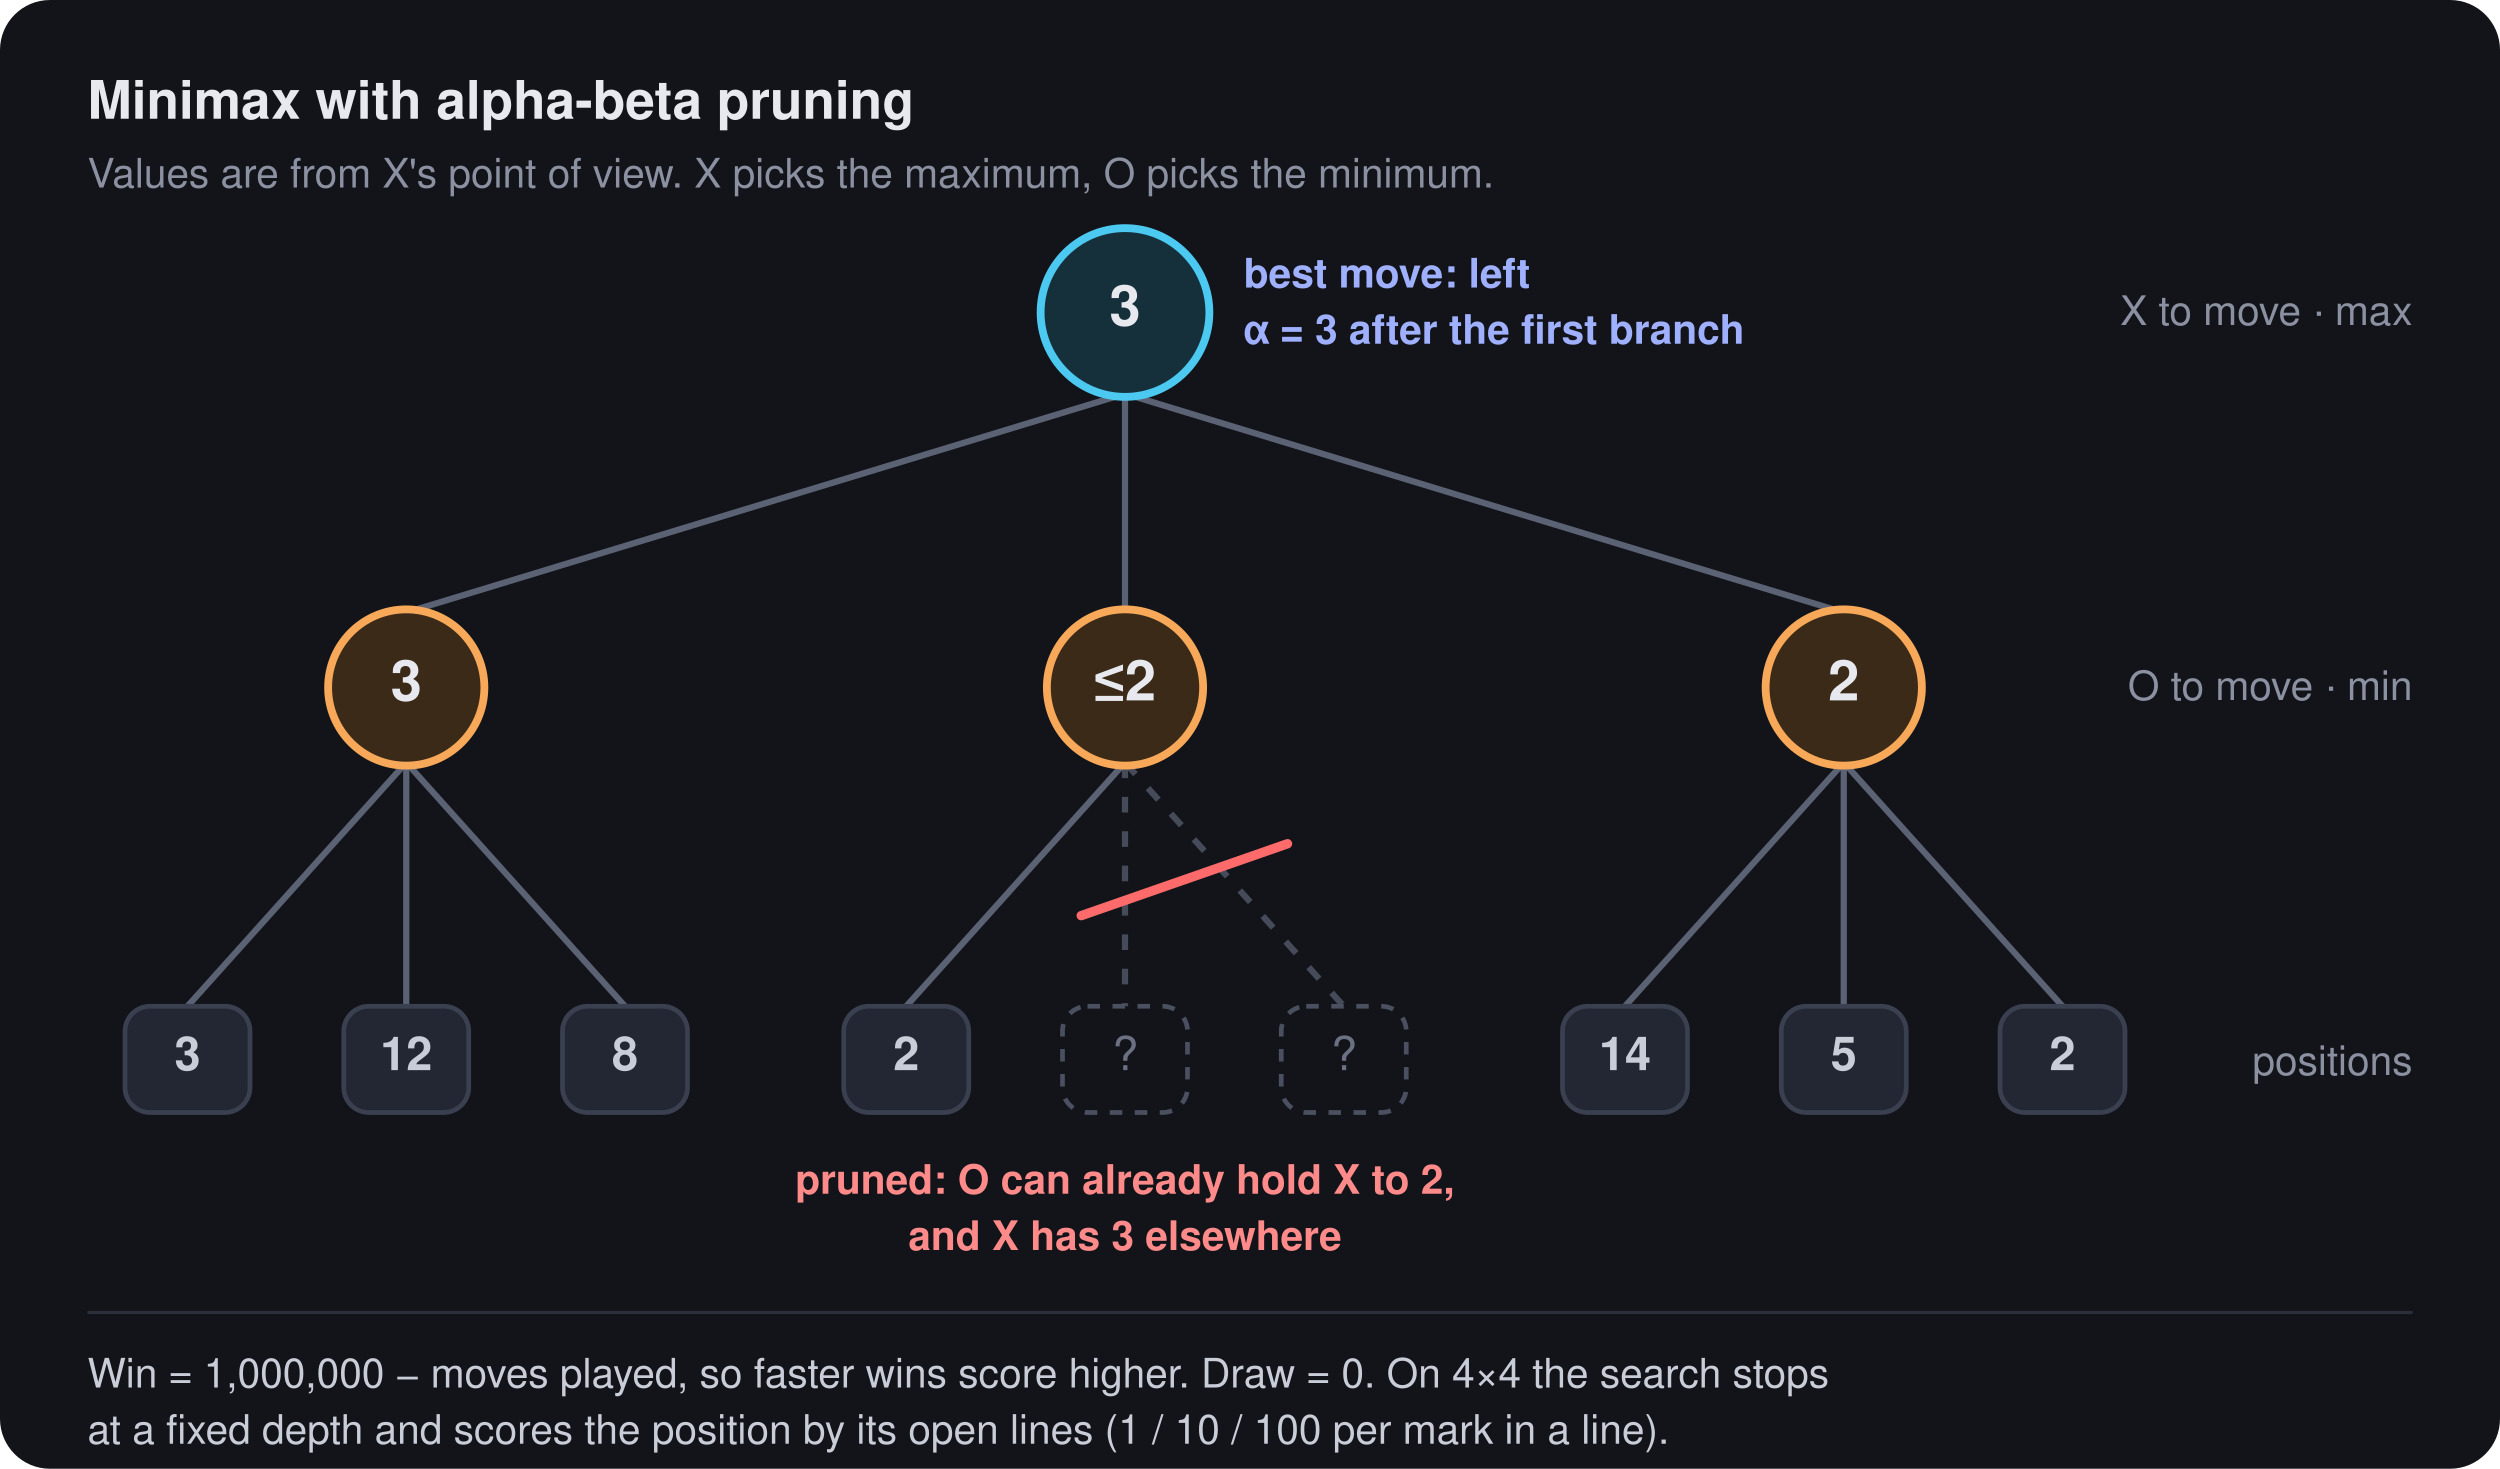
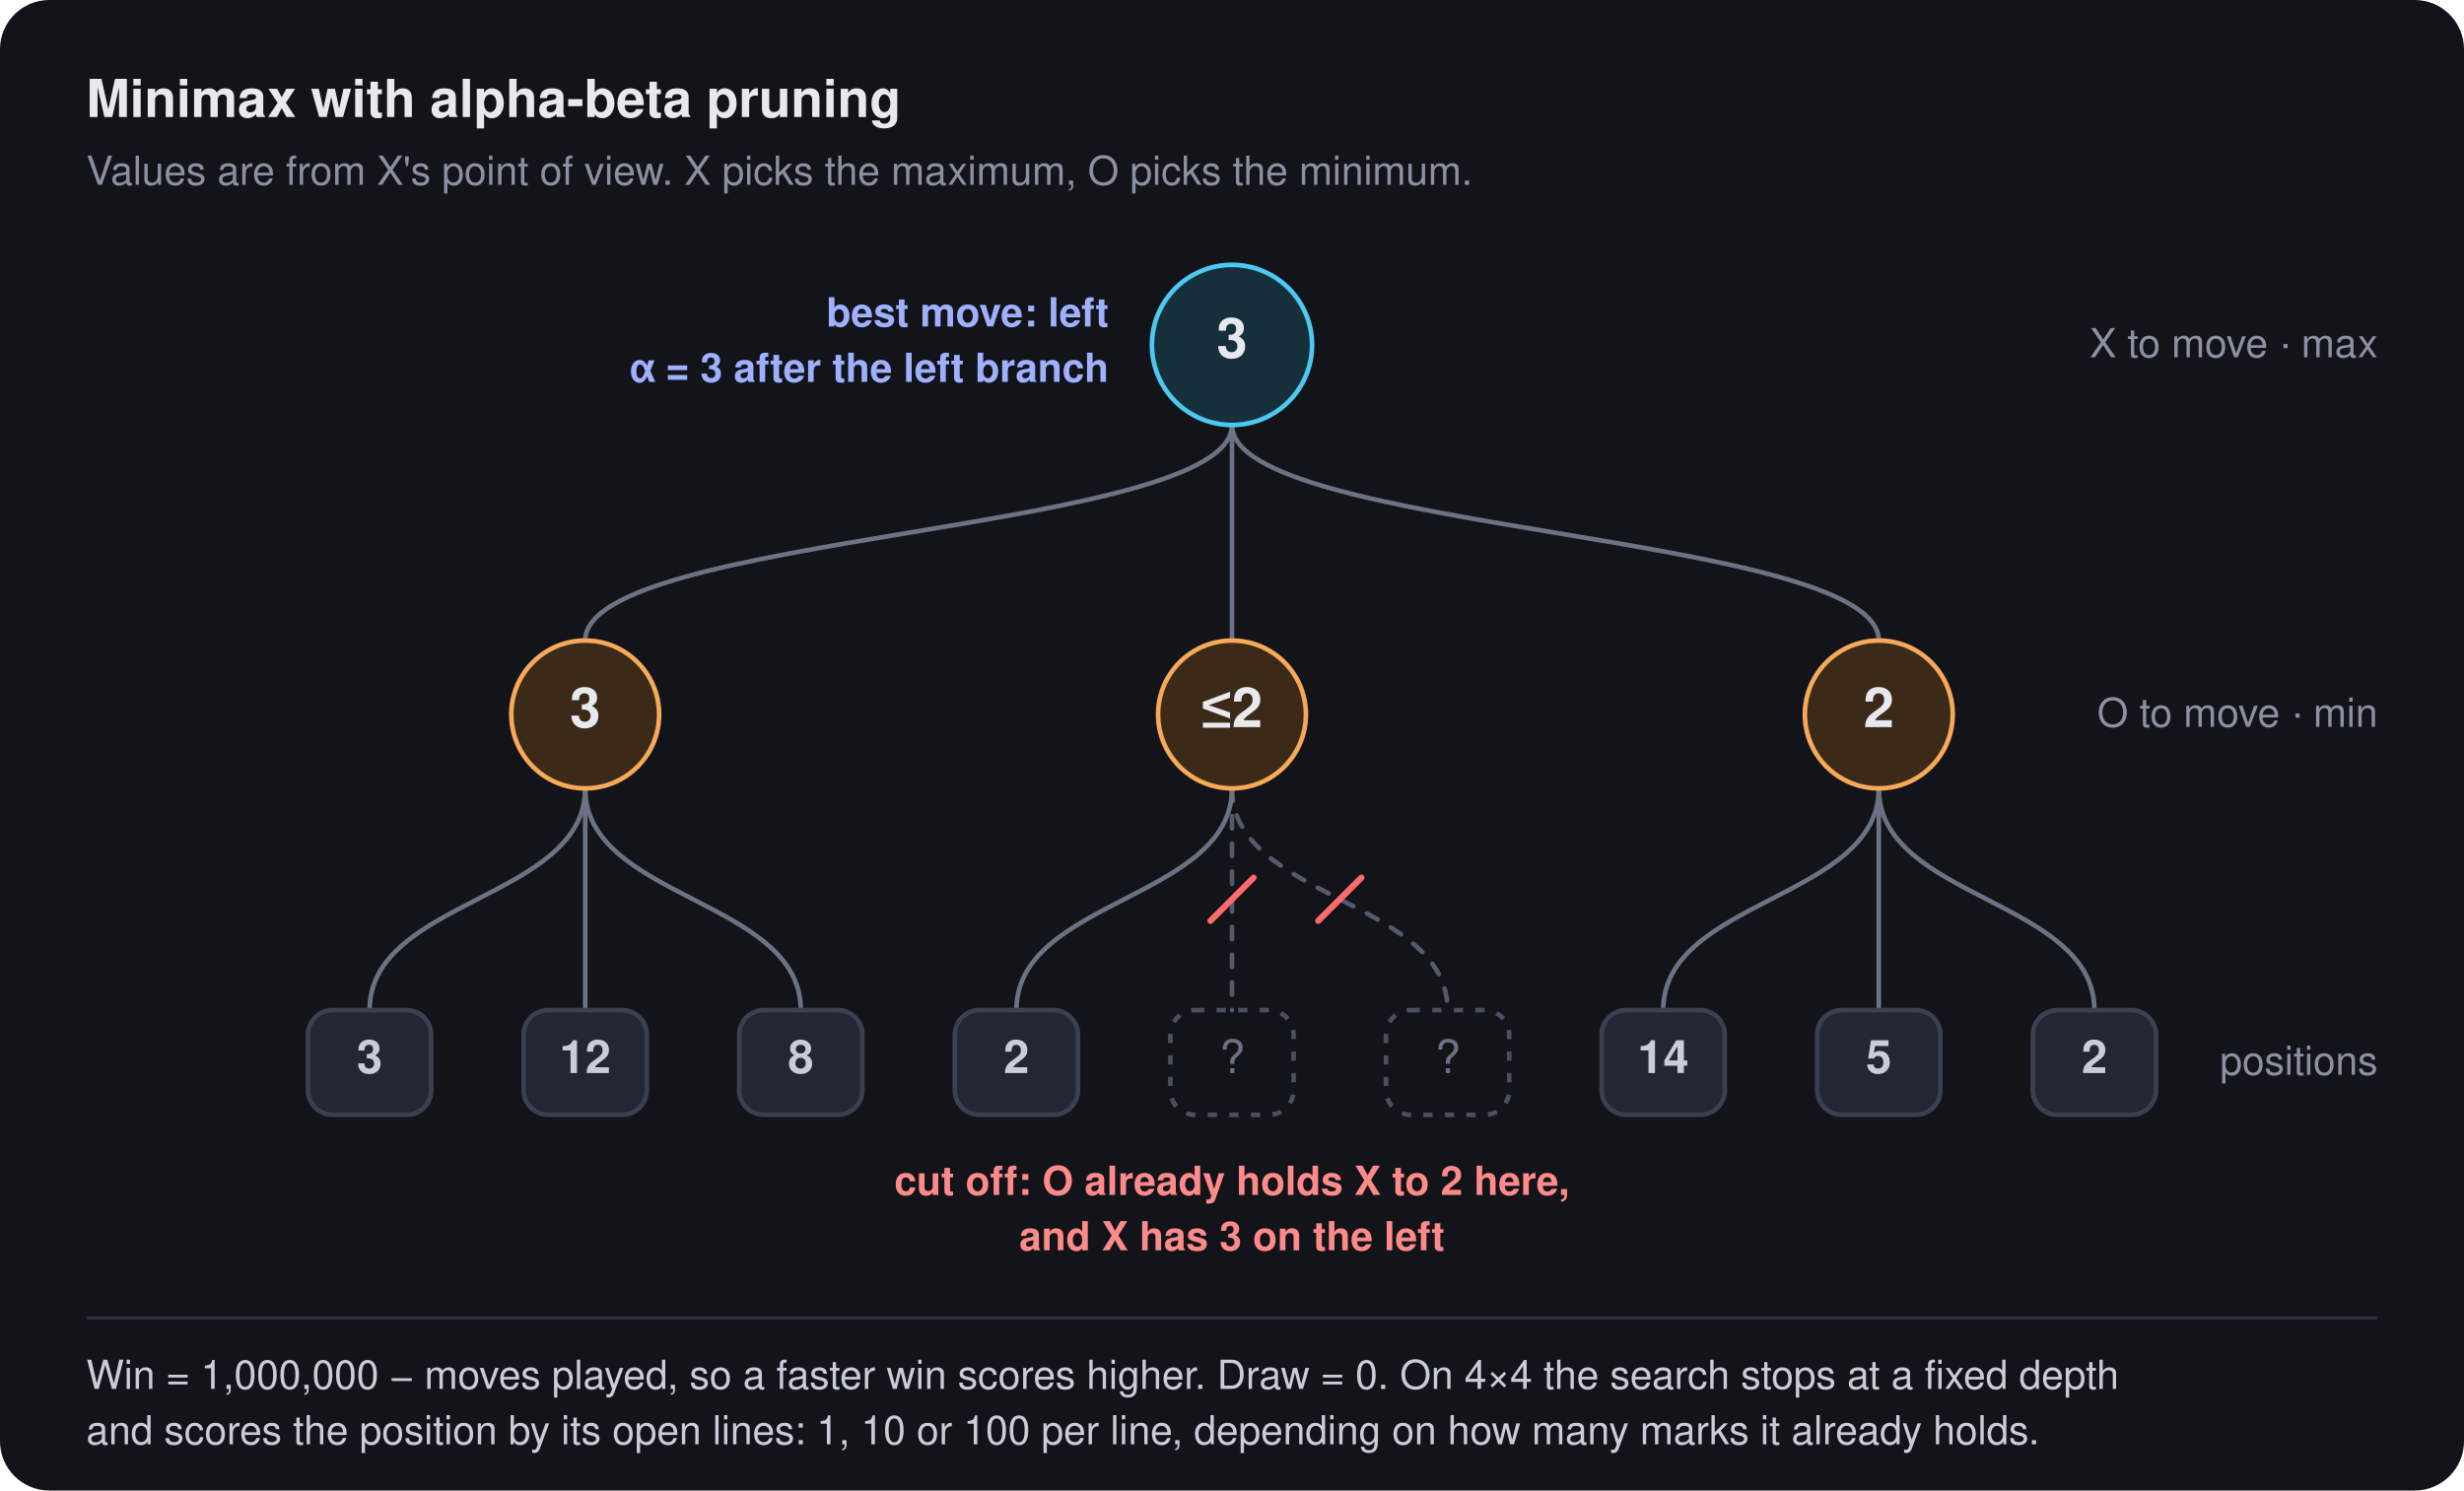
- <svg xmlns="http://www.w3.org/2000/svg" width="800" height="470" viewBox="0 0 800 470" font-family="-apple-system, BlinkMacSystemFont, 'Segoe UI', Helvetica, Arial, sans-serif">
+ <svg xmlns="http://www.w3.org/2000/svg" width="800" height="484" viewBox="0 0 800 484" font-family="-apple-system, BlinkMacSystemFont, 'Segoe UI', Helvetica, Arial, sans-serif">
  <defs>
    <style>
-       .edge { stroke: #5b6273; stroke-width: 2; fill: none; }
-       .pruned { stroke: #5b6273; stroke-width: 2; stroke-dasharray: 5 6; fill: none; opacity: .7; }
-       .max { fill: #16303b; stroke: #4cc9f0; stroke-width: 2.5; }
-       .min { fill: #3a2a17; stroke: #f7a859; stroke-width: 2.5; }
+       .edge { stroke: #6b7284; stroke-width: 1.5; fill: none; stroke-linecap: round; }
+       .pruned { stroke: #6b7284; stroke-width: 1.5; fill: none; stroke-linecap: round; stroke-dasharray: 4 5; opacity: .75; }
+       .max { fill: #16303b; stroke: #4cc9f0; stroke-width: 1.5; }
+       .min { fill: #3a2a17; stroke: #f7a859; stroke-width: 1.5; }
      .leaf { fill: #232733; stroke: #3a4050; stroke-width: 1.5; }
-       .leaf-dead { fill: none; stroke: #4a5060; stroke-width: 1.5; stroke-dasharray: 4 4; }
+       .leaf-dead { fill: none; stroke: #4a5060; stroke-width: 1.5; stroke-dasharray: 3 4; }
      .val { fill: #e7e9ef; font-size: 18px; font-weight: 700; text-anchor: middle; dominant-baseline: central; }
      .leafval { fill: #c9cdd8; font-size: 15px; font-weight: 600; text-anchor: middle; dominant-baseline: central; }
      .deadval { fill: #6b7183; font-size: 15px; text-anchor: middle; dominant-baseline: central; }
      .lbl { fill: #8b91a1; font-size: 13px; }
      .lbl-r { fill: #8b91a1; font-size: 13px; text-anchor: end; }
      .title { fill: #e7e9ef; font-size: 17px; font-weight: 700; }
      .note { fill: #c9cdd8; font-size: 13px; }
-       .cut { stroke: #ff6b6b; stroke-width: 3; stroke-linecap: round; }
+       .cut { stroke: #ff6b6b; stroke-width: 2; stroke-linecap: round; fill: none; }
      .cutlbl { fill: #ff8a8a; font-size: 13px; font-weight: 600; text-anchor: middle; }
-       .ab { fill: #9fb0ff; font-size: 13px; font-weight: 600; }
+       .ab { fill: #9fb0ff; font-size: 13px; font-weight: 600; text-anchor: end; }
    </style>
  </defs>
-   <rect x="0" y="0" width="800" height="470" rx="16" fill="#12141a" />
+   <rect id="bg" x="0" y="0" width="800" height="484" rx="16" fill="#12141a" />
  <text class="title" x="28" y="38">Minimax with alpha-beta pruning</text>
  <text class="lbl" x="28" y="60">Values are from X's point of view. X picks the maximum, O picks the minimum.</text>
-   <text class="lbl-r" x="772" y="104">X to move · max</text>
-   <text class="lbl-r" x="772" y="224">O to move · min</text>
-   <text class="lbl-r" x="772" y="344">positions</text>
-   <g transform="translate(-40 0)">
-     <line class="edge" x1="400" y1="126" x2="170" y2="196" />
-     <line class="edge" x1="400" y1="126" x2="400" y2="194" />
-     <line class="edge" x1="400" y1="126" x2="630" y2="196" />
-     <line class="edge" x1="170" y1="244" x2="100" y2="322" />
-     <line class="edge" x1="170" y1="244" x2="170" y2="322" />
-     <line class="edge" x1="170" y1="244" x2="240" y2="322" />
-     <line class="edge" x1="400" y1="244" x2="330" y2="322" />
-     <line class="pruned" x1="400" y1="244" x2="400" y2="322" />
-     <line class="pruned" x1="400" y1="244" x2="470" y2="322" />
-     <line class="edge" x1="630" y1="244" x2="560" y2="322" />
-     <line class="edge" x1="630" y1="244" x2="630" y2="322" />
-     <line class="edge" x1="630" y1="244" x2="700" y2="322" />
-     <circle class="max" cx="400" cy="100" r="27" />
-     <text class="val" x="400" y="100">3</text>
-     <text class="ab" x="438" y="92">best move: left</text>
-     <text class="ab" x="438" y="110">α = 3 after the first branch</text>
-     <circle class="min" cx="170" cy="220" r="25" />
-     <text class="val" x="170" y="220">3</text>
-     <circle class="min" cx="400" cy="220" r="25" />
-     <text class="val" x="400" y="220">≤2</text>
-     <circle class="min" cx="630" cy="220" r="25" />
-     <text class="val" x="630" y="220">2</text>
-     <rect class="leaf" x="80" y="322" width="40" height="34" rx="8" />
-     <text class="leafval" x="100" y="339">3</text>
-     <rect class="leaf" x="150" y="322" width="40" height="34" rx="8" />
-     <text class="leafval" x="170" y="339">12</text>
-     <rect class="leaf" x="220" y="322" width="40" height="34" rx="8" />
-     <text class="leafval" x="240" y="339">8</text>
-     <rect class="leaf" x="310" y="322" width="40" height="34" rx="8" />
-     <text class="leafval" x="330" y="339">2</text>
-     <rect class="leaf-dead" x="380" y="322" width="40" height="34" rx="8" />
-     <text class="deadval" x="400" y="339">?</text>
-     <rect class="leaf-dead" x="450" y="322" width="40" height="34" rx="8" />
-     <text class="deadval" x="470" y="339">?</text>
-     <line class="cut" x1="386" y1="293" x2="452" y2="270" />
-     <text class="cutlbl" x="400" y="382">pruned: O can already hold X to 2,</text>
-     <text class="cutlbl" x="400" y="400">and X has 3 elsewhere</text>
-     <rect class="leaf" x="540" y="322" width="40" height="34" rx="8" />
-     <text class="leafval" x="560" y="339">14</text>
-     <rect class="leaf" x="610" y="322" width="40" height="34" rx="8" />
-     <text class="leafval" x="630" y="339">5</text>
-     <rect class="leaf" x="680" y="322" width="40" height="34" rx="8" />
-     <text class="leafval" x="700" y="339">2</text>
-   </g>
-   <line x1="28" y1="420" x2="772" y2="420" stroke="#2a2f3b" stroke-width="1" />
-   <text class="note" x="28" y="444">Win = 1,000,000 − moves played, so faster wins score higher.  Draw = 0.  On 4×4 the search stops</text>
-   <text class="note" x="28" y="462">at a fixed depth and scores the position by its open lines (1 / 10 / 100 per mark in a line).</text>
+   <text class="lbl-r" x="772" y="116">X to move · max</text>
+   <text class="lbl-r" x="772" y="236">O to move · min</text>
+   <text class="lbl-r" x="772" y="349">positions</text>
+   <path class="edge" d="M400,138 C400,173 190,173 190,208" />
+   <path class="edge" d="M400,138 L400,208" />
+   <path class="edge" d="M400,138 C400,173 610,173 610,208" />
+   <path class="edge" d="M190,256 C190,292 120,292 120,328" />
+   <path class="edge" d="M190,256 L190,328" />
+   <path class="edge" d="M190,256 C190,292 260,292 260,328" />
+   <path class="edge" d="M400,256 C400,292 330,292 330,328" />
+   <path class="pruned" d="M400,256 L400,328" />
+   <path class="pruned" d="M400,256 C400,292 470,292 470,328" />
+   <path class="edge" d="M610,256 C610,292 540,292 540,328" />
+   <path class="edge" d="M610,256 L610,328" />
+   <path class="edge" d="M610,256 C610,292 680,292 680,328" />
+   <circle class="max" cx="400" cy="112" r="26" />
+   <text class="val" x="400" y="112">3</text>
+   <text class="ab" x="360" y="106">best move: left</text>
+   <text class="ab" x="360" y="124">α = 3 after the left branch</text>
+   <circle class="min" cx="190" cy="232" r="24" />
+   <text class="val" x="190" y="232">3</text>
+   <circle class="min" cx="400" cy="232" r="24" />
+   <text class="val" x="400" y="232">≤2</text>
+   <circle class="min" cx="610" cy="232" r="24" />
+   <text class="val" x="610" y="232">2</text>
+   <rect class="leaf" x="100" y="328" width="40" height="34" rx="8" />
+   <text class="leafval" x="120" y="345">3</text>
+   <rect class="leaf" x="170" y="328" width="40" height="34" rx="8" />
+   <text class="leafval" x="190" y="345">12</text>
+   <rect class="leaf" x="240" y="328" width="40" height="34" rx="8" />
+   <text class="leafval" x="260" y="345">8</text>
+   <rect class="leaf" x="310" y="328" width="40" height="34" rx="8" />
+   <text class="leafval" x="330" y="345">2</text>
+   <rect class="leaf-dead" x="380" y="328" width="40" height="34" rx="8" />
+   <text class="deadval" x="400" y="345">?</text>
+   <rect class="leaf-dead" x="450" y="328" width="40" height="34" rx="8" />
+   <text class="deadval" x="470" y="345">?</text>
+   <rect class="leaf" x="520" y="328" width="40" height="34" rx="8" />
+   <text class="leafval" x="540" y="345">14</text>
+   <rect class="leaf" x="590" y="328" width="40" height="34" rx="8" />
+   <text class="leafval" x="610" y="345">5</text>
+   <rect class="leaf" x="660" y="328" width="40" height="34" rx="8" />
+   <text class="leafval" x="680" y="345">2</text>
+   <path class="cut" d="M393,299 L407,285" />
+   <path class="cut" d="M428,299 L442,285" />
+   <text class="cutlbl" x="400" y="388">cut off: O already holds X to 2 here,</text>
+   <text class="cutlbl" x="400" y="406">and X has 3 on the left</text>
+   <line x1="28" y1="428" x2="772" y2="428" stroke="#2a2f3b" stroke-width="1" />
+   <text class="note" x="28" y="451">Win = 1,000,000 − moves played, so a faster win scores higher. Draw = 0. On 4×4 the search stops at a fixed depth</text>
+   <text class="note" x="28" y="469">and scores the position by its open lines: 1, 10 or 100 per line, depending on how many marks it already holds.</text>
</svg>
